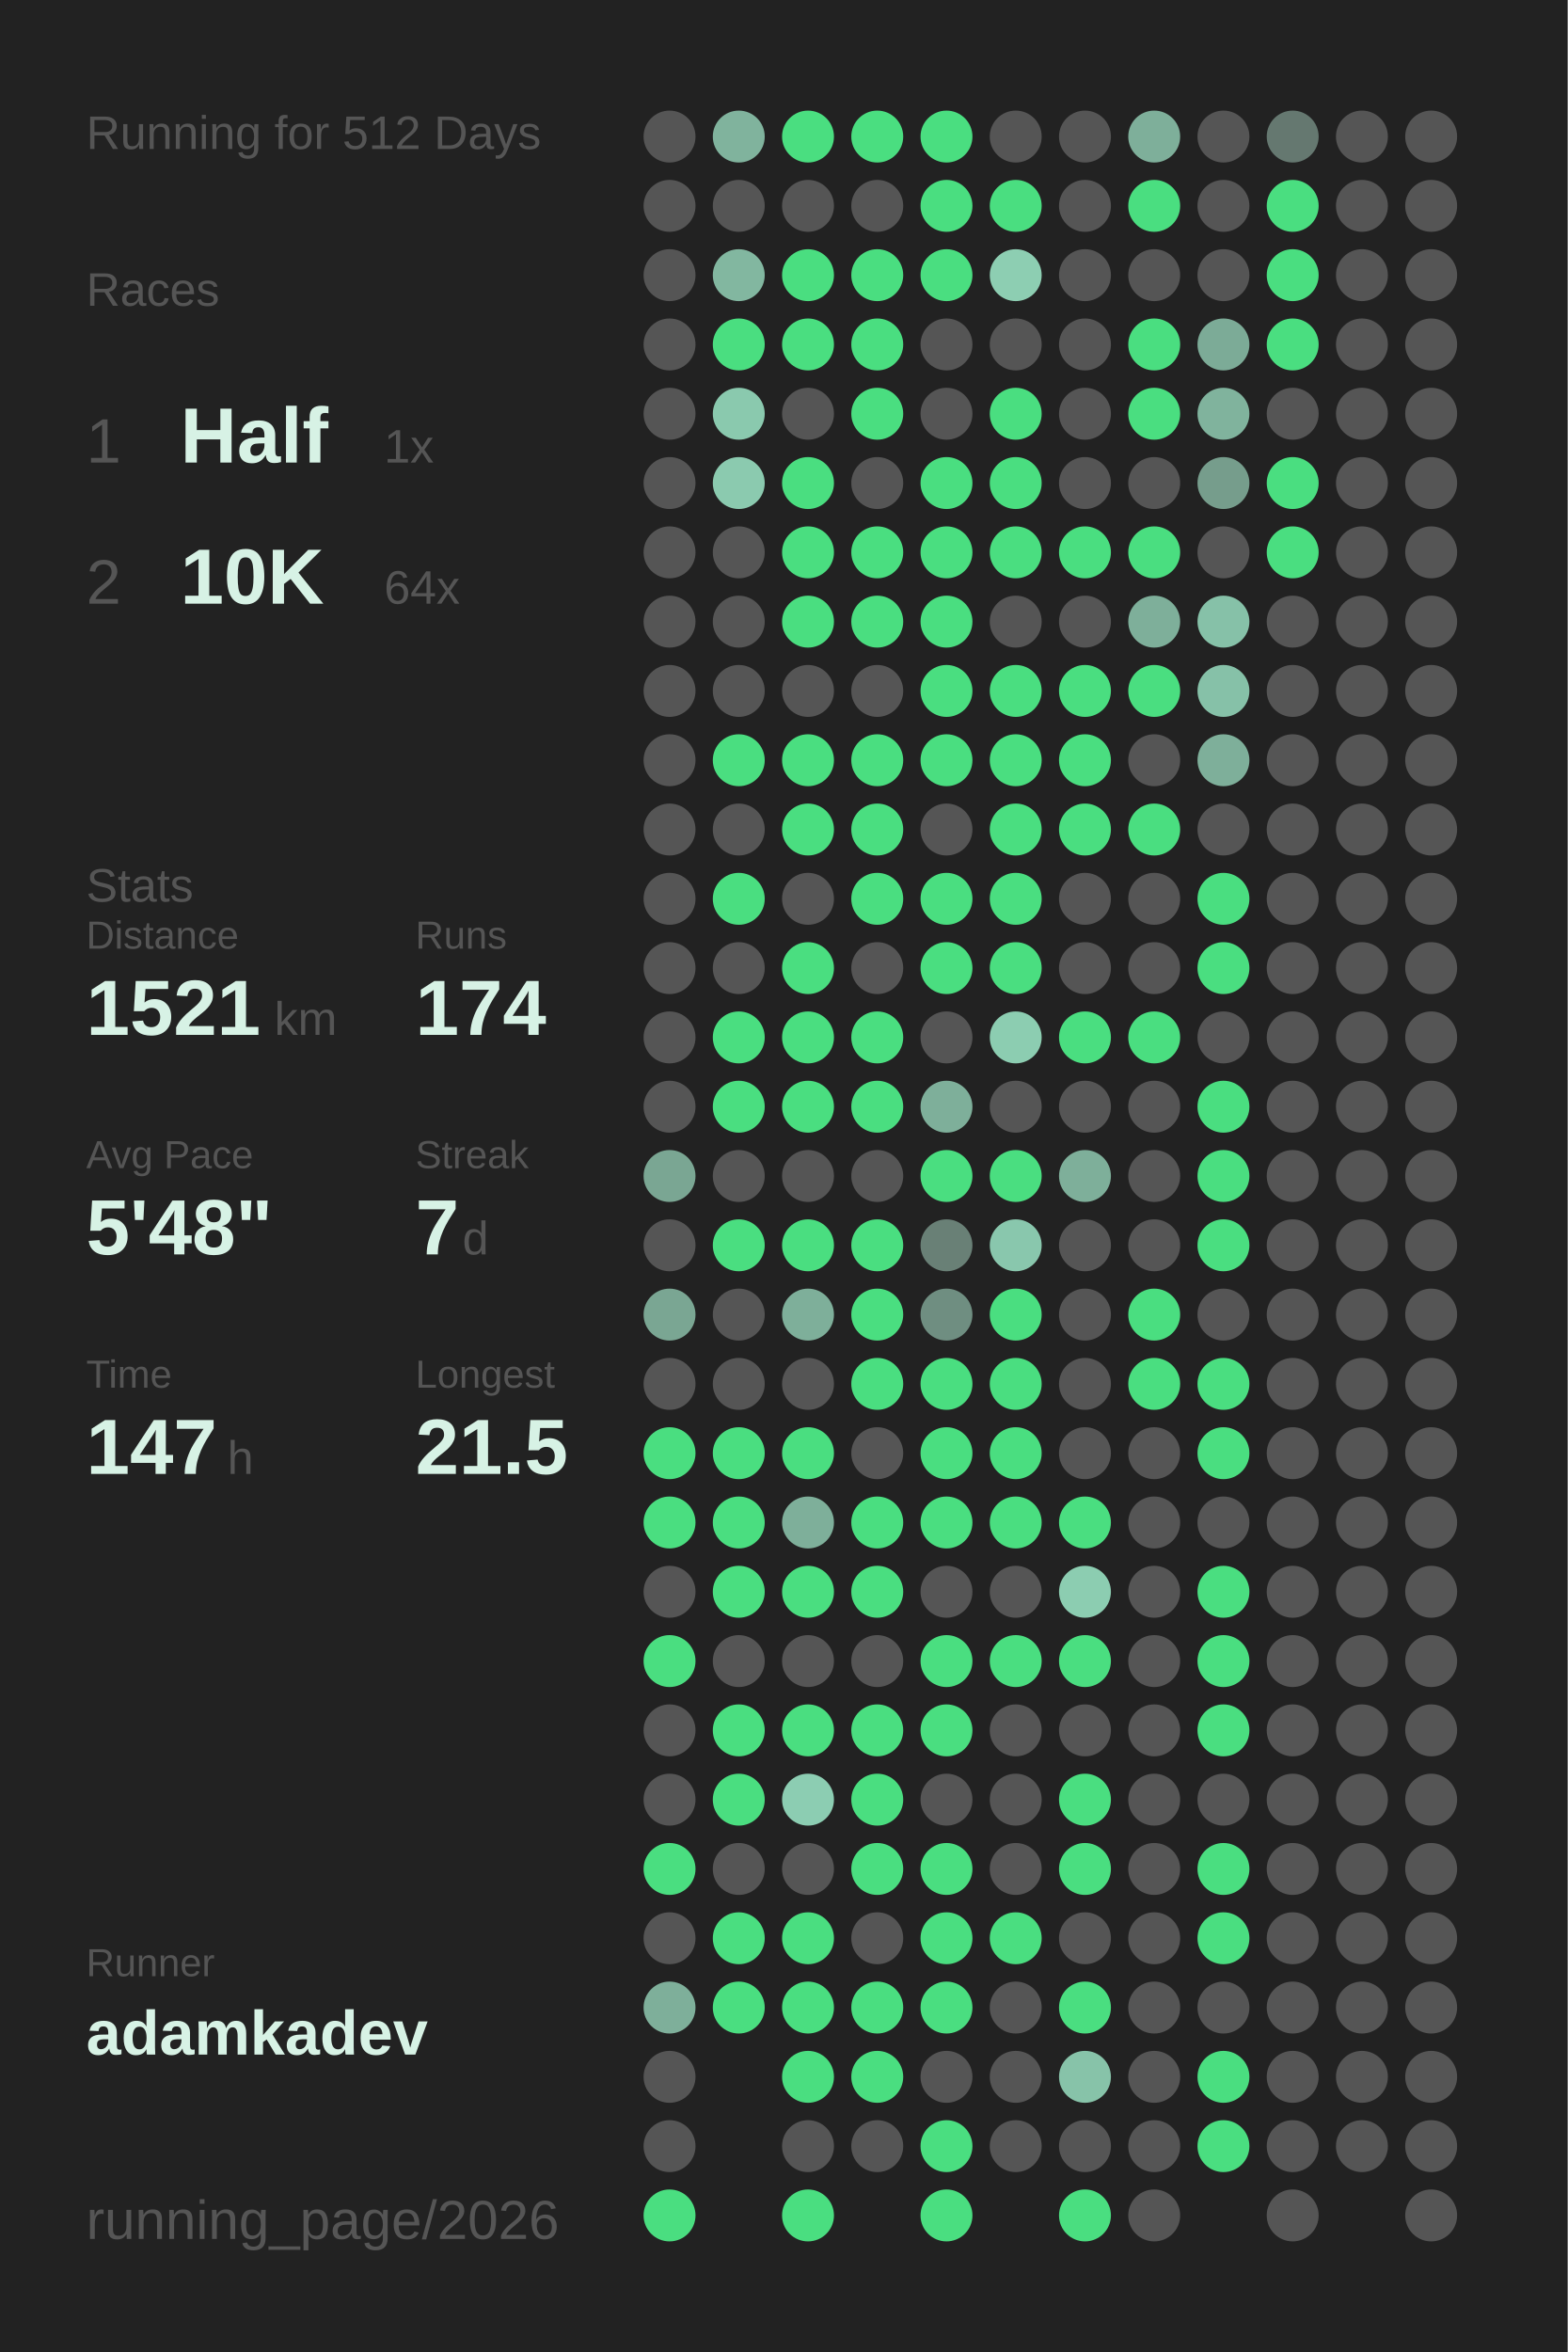
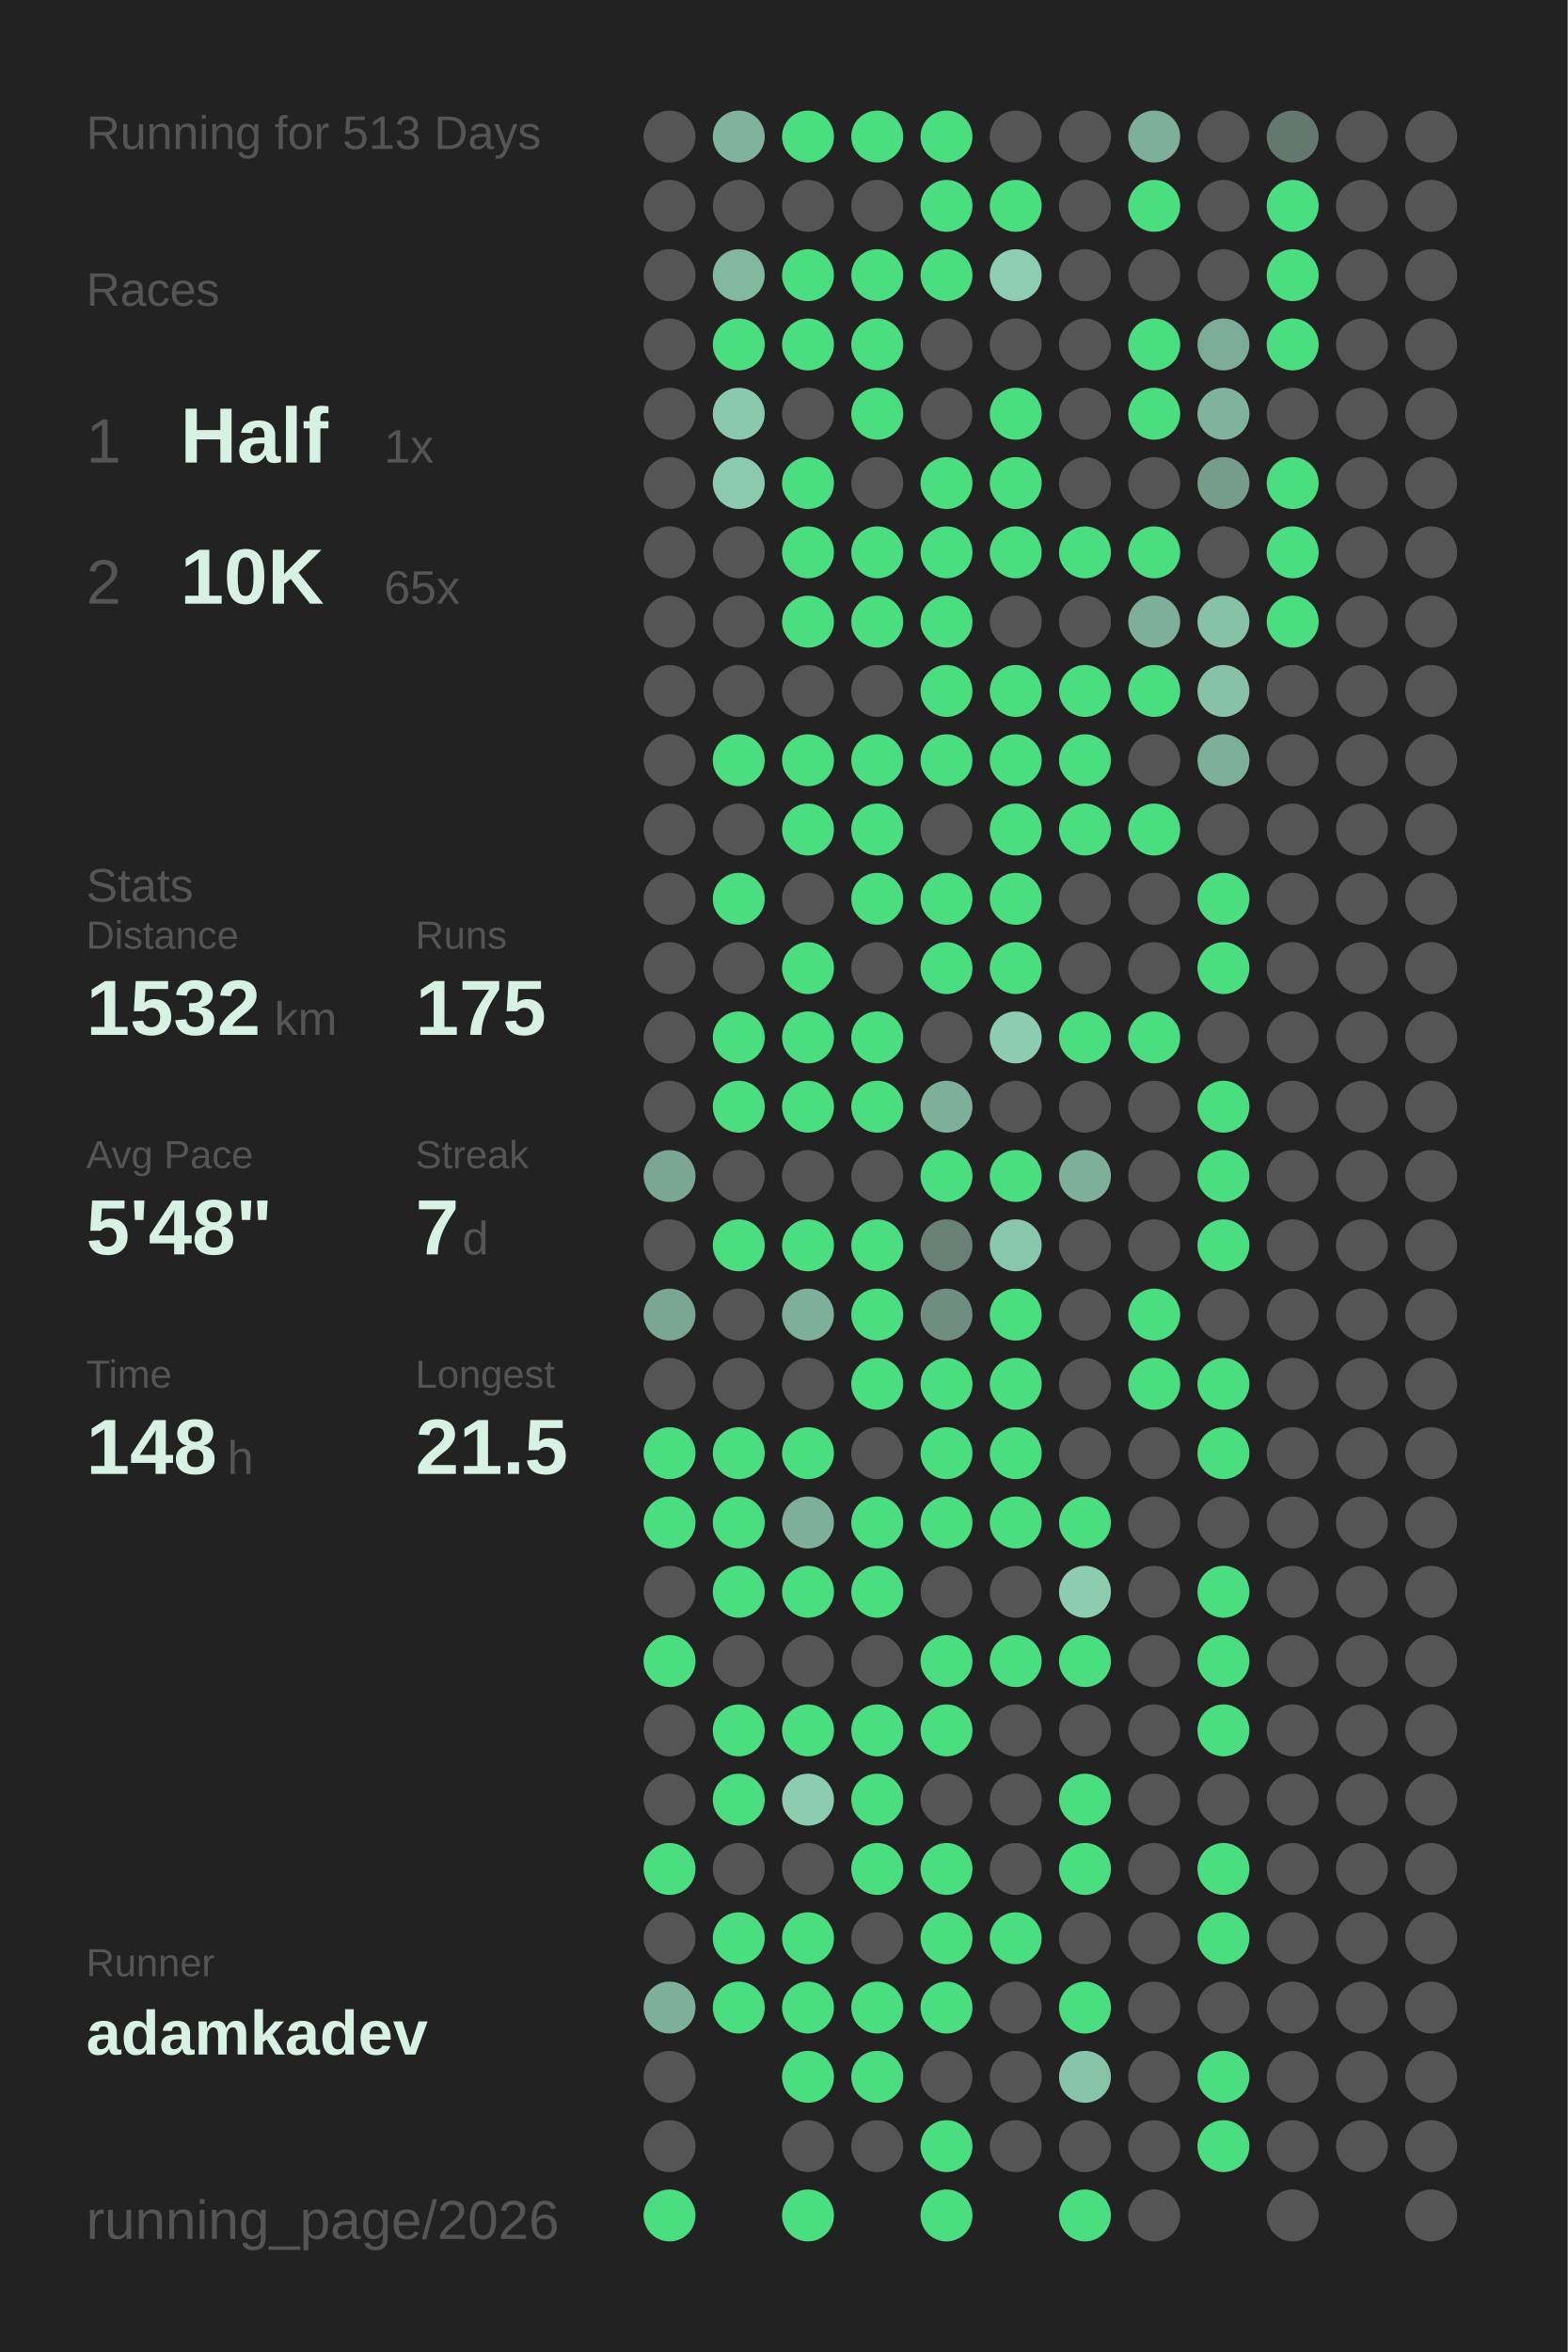
<svg xmlns="http://www.w3.org/2000/svg" baseProfile="full" height="300mm" version="1.1" viewBox="0,0,200,300" width="200mm">
  <defs />
  <rect fill="#222222" height="300" width="200" x="0" y="0" />
-   <text fill="#555555" style="font-size:6px; font-family:Arial;" x="11" y="19">Running for 512 Days</text>
+   <text fill="#555555" style="font-size:6px; font-family:Arial;" x="11" y="19">Running for 513 Days</text>
  <text fill="#555555" style="font-size:6px; font-family:Arial;" x="11" y="39">Races</text>
  <text fill="#555555" style="font-size:8px; font-family:Arial;" x="11" y="59">1</text>
  <text fill="#D7F2E5" style="font-size:10px; font-family:Arial; font-weight:bold;" x="23" y="59">Half</text>
  <text fill="#555555" style="font-size:6px; font-family:Arial;" x="49" y="59">1x</text>
  <text fill="#555555" style="font-size:8px; font-family:Arial;" x="11" y="77">2</text>
  <text fill="#D7F2E5" style="font-size:10px; font-family:Arial; font-weight:bold;" x="23" y="77">10K</text>
-   <text fill="#555555" style="font-size:6px; font-family:Arial;" x="49" y="77">64x</text>
+   <text fill="#555555" style="font-size:6px; font-family:Arial;" x="49" y="77">65x</text>
  <text fill="#555555" style="font-size:6px; font-family:Arial;" x="11" y="115">Stats</text>
  <text fill="#555555" style="font-size:5px; font-family:Arial;" x="11" y="121">Distance</text>
-   <text fill="#D7F2E5" style="font-size:10px; font-family:Arial; font-weight:bold;" x="11" y="132">1521</text>
+   <text fill="#D7F2E5" style="font-size:10px; font-family:Arial; font-weight:bold;" x="11" y="132">1532</text>
  <text fill="#555555" style="font-size:6px; font-family:Arial;" x="35" y="132">km</text>
  <text fill="#555555" style="font-size:5px; font-family:Arial;" x="53" y="121">Runs</text>
-   <text fill="#D7F2E5" style="font-size:10px; font-family:Arial; font-weight:bold;" x="53" y="132">174</text>
+   <text fill="#D7F2E5" style="font-size:10px; font-family:Arial; font-weight:bold;" x="53" y="132">175</text>
  <text fill="#555555" style="font-size:5px; font-family:Arial;" x="11" y="149">Avg Pace</text>
  <text fill="#D7F2E5" style="font-size:10px; font-family:Arial; font-weight:bold;" x="11" y="160">5'48"</text>
  <text fill="#555555" style="font-size:5px; font-family:Arial;" x="53" y="149">Streak</text>
  <text fill="#D7F2E5" style="font-size:10px; font-family:Arial; font-weight:bold;" x="53" y="160">7</text>
  <text fill="#555555" style="font-size:6px; font-family:Arial;" x="59" y="160">d</text>
  <text fill="#555555" style="font-size:5px; font-family:Arial;" x="11" y="177">Time</text>
-   <text fill="#D7F2E5" style="font-size:10px; font-family:Arial; font-weight:bold;" x="11" y="188">147</text>
+   <text fill="#D7F2E5" style="font-size:10px; font-family:Arial; font-weight:bold;" x="11" y="188">148</text>
  <text fill="#555555" style="font-size:6px; font-family:Arial;" x="29" y="188">h</text>
  <text fill="#555555" style="font-size:5px; font-family:Arial;" x="53" y="177">Longest</text>
  <text fill="#D7F2E5" style="font-size:10px; font-family:Arial; font-weight:bold;" x="53" y="188">21.5</text>
  <text fill="#555555" style="font-size:5px; font-family:Arial;" x="11" y="252.065">Runner</text>
  <text fill="#D7F2E5" style="font-size:8px; font-family:Arial; font-weight:bold;" x="11" y="262.065">adamkadev</text>
  <text fill="#555555" style="font-size:7px; font-family:Arial;" x="11" y="285.581">running_page/2026</text>
  <circle cx="85.417" cy="17.419" fill="#555555" r="3.312" />
  <circle cx="85.417" cy="26.258" fill="#555555" r="3.312" />
  <circle cx="85.417" cy="35.097" fill="#555555" r="3.312" />
  <circle cx="85.417" cy="43.935" fill="#555555" r="3.312" />
  <circle cx="85.417" cy="52.774" fill="#555555" r="3.312" />
  <circle cx="85.417" cy="61.613" fill="#555555" r="3.312" />
  <circle cx="85.417" cy="70.452" fill="#555555" r="3.312" />
  <circle cx="85.417" cy="79.29" fill="#555555" r="3.312" />
  <circle cx="85.417" cy="88.129" fill="#555555" r="3.312" />
  <circle cx="85.417" cy="96.968" fill="#555555" r="3.312" />
  <circle cx="85.417" cy="105.806" fill="#555555" r="3.312" />
  <circle cx="85.417" cy="114.645" fill="#555555" r="3.312" />
  <circle cx="85.417" cy="123.484" fill="#555555" r="3.312" />
  <circle cx="85.417" cy="132.323" fill="#555555" r="3.312" />
  <circle cx="85.417" cy="141.161" fill="#555555" r="3.312" />
  <circle cx="85.417" cy="150" fill="#7aa693" r="3.312" />
  <circle cx="85.417" cy="158.839" fill="#555555" r="3.312" />
  <circle cx="85.417" cy="167.677" fill="#7aa693" r="3.312" />
  <circle cx="85.417" cy="176.516" fill="#555555" r="3.312" />
  <circle cx="85.417" cy="185.355" fill="#4ADE80" r="3.312" />
  <circle cx="85.417" cy="194.194" fill="#4ADE80" r="3.312" />
  <circle cx="85.417" cy="203.032" fill="#555555" r="3.312" />
  <circle cx="85.417" cy="211.871" fill="#4ADE80" r="3.312" />
  <circle cx="85.417" cy="220.71" fill="#555555" r="3.312" />
  <circle cx="85.417" cy="229.548" fill="#555555" r="3.312" />
  <circle cx="85.417" cy="238.387" fill="#4ADE80" r="3.312" />
  <circle cx="85.417" cy="247.226" fill="#555555" r="3.312" />
  <circle cx="85.417" cy="256.065" fill="#7eaf9a" r="3.312" />
  <circle cx="85.417" cy="264.903" fill="#555555" r="3.312" />
  <circle cx="85.417" cy="273.742" fill="#555555" r="3.312" />
  <circle cx="85.417" cy="282.581" fill="#4ADE80" r="3.312" />
  <circle cx="94.25" cy="17.419" fill="#80b39d" r="3.312" />
  <circle cx="94.25" cy="26.258" fill="#555555" r="3.312" />
  <circle cx="94.25" cy="35.097" fill="#82b7a0" r="3.312" />
  <circle cx="94.25" cy="43.935" fill="#4ADE80" r="3.312" />
  <circle cx="94.25" cy="52.774" fill="#8ac9ae" r="3.312" />
  <circle cx="94.25" cy="61.613" fill="#8bcaaf" r="3.312" />
  <circle cx="94.25" cy="70.452" fill="#555555" r="3.312" />
  <circle cx="94.25" cy="79.29" fill="#555555" r="3.312" />
  <circle cx="94.25" cy="88.129" fill="#555555" r="3.312" />
  <circle cx="94.25" cy="96.968" fill="#4ADE80" r="3.312" />
  <circle cx="94.25" cy="105.806" fill="#555555" r="3.312" />
  <circle cx="94.25" cy="114.645" fill="#4ADE80" r="3.312" />
  <circle cx="94.25" cy="123.484" fill="#555555" r="3.312" />
  <circle cx="94.25" cy="132.323" fill="#4ADE80" r="3.312" />
  <circle cx="94.25" cy="141.161" fill="#4ADE80" r="3.312" />
  <circle cx="94.25" cy="150" fill="#555555" r="3.312" />
  <circle cx="94.25" cy="158.839" fill="#4ADE80" r="3.312" />
  <circle cx="94.25" cy="167.677" fill="#555555" r="3.312" />
  <circle cx="94.25" cy="176.516" fill="#555555" r="3.312" />
  <circle cx="94.25" cy="185.355" fill="#4ADE80" r="3.312" />
  <circle cx="94.25" cy="194.194" fill="#4ADE80" r="3.312" />
  <circle cx="94.25" cy="203.032" fill="#4ADE80" r="3.312" />
  <circle cx="94.25" cy="211.871" fill="#555555" r="3.312" />
  <circle cx="94.25" cy="220.71" fill="#4ADE80" r="3.312" />
  <circle cx="94.25" cy="229.548" fill="#4ADE80" r="3.312" />
  <circle cx="94.25" cy="238.387" fill="#555555" r="3.312" />
  <circle cx="94.25" cy="247.226" fill="#4ADE80" r="3.312" />
  <circle cx="94.25" cy="256.065" fill="#4ADE80" r="3.312" />
  <circle cx="103.083" cy="17.419" fill="#4ADE80" r="3.312" />
  <circle cx="103.083" cy="26.258" fill="#555555" r="3.312" />
  <circle cx="103.083" cy="35.097" fill="#4ADE80" r="3.312" />
  <circle cx="103.083" cy="43.935" fill="#4ADE80" r="3.312" />
  <circle cx="103.083" cy="52.774" fill="#555555" r="3.312" />
  <circle cx="103.083" cy="61.613" fill="#4ADE80" r="3.312" />
  <circle cx="103.083" cy="70.452" fill="#4ADE80" r="3.312" />
  <circle cx="103.083" cy="79.29" fill="#4ADE80" r="3.312" />
  <circle cx="103.083" cy="88.129" fill="#555555" r="3.312" />
  <circle cx="103.083" cy="96.968" fill="#4ADE80" r="3.312" />
  <circle cx="103.083" cy="105.806" fill="#4ADE80" r="3.312" />
  <circle cx="103.083" cy="114.645" fill="#555555" r="3.312" />
  <circle cx="103.083" cy="123.484" fill="#4ADE80" r="3.312" />
  <circle cx="103.083" cy="132.323" fill="#4ADE80" r="3.312" />
  <circle cx="103.083" cy="141.161" fill="#4ADE80" r="3.312" />
  <circle cx="103.083" cy="150" fill="#555555" r="3.312" />
  <circle cx="103.083" cy="158.839" fill="#4ADE80" r="3.312" />
  <circle cx="103.083" cy="167.677" fill="#7eaf9a" r="3.312" />
  <circle cx="103.083" cy="176.516" fill="#555555" r="3.312" />
  <circle cx="103.083" cy="185.355" fill="#4ADE80" r="3.312" />
  <circle cx="103.083" cy="194.194" fill="#7eaf9a" r="3.312" />
  <circle cx="103.083" cy="203.032" fill="#4ADE80" r="3.312" />
  <circle cx="103.083" cy="211.871" fill="#555555" r="3.312" />
  <circle cx="103.083" cy="220.71" fill="#4ADE80" r="3.312" />
  <circle cx="103.083" cy="229.548" fill="#8ccdb2" r="3.312" />
  <circle cx="103.083" cy="238.387" fill="#555555" r="3.312" />
  <circle cx="103.083" cy="247.226" fill="#4ADE80" r="3.312" />
  <circle cx="103.083" cy="256.065" fill="#4ADE80" r="3.312" />
  <circle cx="103.083" cy="264.903" fill="#4ADE80" r="3.312" />
  <circle cx="103.083" cy="273.742" fill="#555555" r="3.312" />
  <circle cx="103.083" cy="282.581" fill="#4ADE80" r="3.312" />
  <circle cx="111.917" cy="17.419" fill="#4ADE80" r="3.312" />
  <circle cx="111.917" cy="26.258" fill="#555555" r="3.312" />
  <circle cx="111.917" cy="35.097" fill="#4ADE80" r="3.312" />
  <circle cx="111.917" cy="43.935" fill="#4ADE80" r="3.312" />
  <circle cx="111.917" cy="52.774" fill="#4ADE80" r="3.312" />
  <circle cx="111.917" cy="61.613" fill="#555555" r="3.312" />
  <circle cx="111.917" cy="70.452" fill="#4ADE80" r="3.312" />
  <circle cx="111.917" cy="79.29" fill="#4ADE80" r="3.312" />
  <circle cx="111.917" cy="88.129" fill="#555555" r="3.312" />
  <circle cx="111.917" cy="96.968" fill="#4ADE80" r="3.312" />
  <circle cx="111.917" cy="105.806" fill="#4ADE80" r="3.312" />
  <circle cx="111.917" cy="114.645" fill="#4ADE80" r="3.312" />
  <circle cx="111.917" cy="123.484" fill="#555555" r="3.312" />
  <circle cx="111.917" cy="132.323" fill="#4ADE80" r="3.312" />
  <circle cx="111.917" cy="141.161" fill="#4ADE80" r="3.312" />
  <circle cx="111.917" cy="150" fill="#555555" r="3.312" />
  <circle cx="111.917" cy="158.839" fill="#4ADE80" r="3.312" />
  <circle cx="111.917" cy="167.677" fill="#4ADE80" r="3.312" />
  <circle cx="111.917" cy="176.516" fill="#4ADE80" r="3.312" />
  <circle cx="111.917" cy="185.355" fill="#555555" r="3.312" />
  <circle cx="111.917" cy="194.194" fill="#4ADE80" r="3.312" />
  <circle cx="111.917" cy="203.032" fill="#4ADE80" r="3.312" />
  <circle cx="111.917" cy="211.871" fill="#555555" r="3.312" />
  <circle cx="111.917" cy="220.71" fill="#4ADE80" r="3.312" />
  <circle cx="111.917" cy="229.548" fill="#4ADE80" r="3.312" />
  <circle cx="111.917" cy="238.387" fill="#4ADE80" r="3.312" />
  <circle cx="111.917" cy="247.226" fill="#555555" r="3.312" />
  <circle cx="111.917" cy="256.065" fill="#4ADE80" r="3.312" />
  <circle cx="111.917" cy="264.903" fill="#4ADE80" r="3.312" />
  <circle cx="111.917" cy="273.742" fill="#555555" r="3.312" />
  <circle cx="120.75" cy="17.419" fill="#4ADE80" r="3.312" />
  <circle cx="120.75" cy="26.258" fill="#4ADE80" r="3.312" />
  <circle cx="120.75" cy="35.097" fill="#4ADE80" r="3.312" />
  <circle cx="120.75" cy="43.935" fill="#555555" r="3.312" />
  <circle cx="120.75" cy="52.774" fill="#555555" r="3.312" />
  <circle cx="120.75" cy="61.613" fill="#4ADE80" r="3.312" />
  <circle cx="120.75" cy="70.452" fill="#4ADE80" r="3.312" />
  <circle cx="120.75" cy="79.29" fill="#4ADE80" r="3.312" />
  <circle cx="120.75" cy="88.129" fill="#4ADE80" r="3.312" />
  <circle cx="120.75" cy="96.968" fill="#4ADE80" r="3.312" />
  <circle cx="120.75" cy="105.806" fill="#555555" r="3.312" />
  <circle cx="120.75" cy="114.645" fill="#4ADE80" r="3.312" />
  <circle cx="120.75" cy="123.484" fill="#4ADE80" r="3.312" />
  <circle cx="120.75" cy="132.323" fill="#555555" r="3.312" />
  <circle cx="120.75" cy="141.161" fill="#7eaf9a" r="3.312" />
  <circle cx="120.75" cy="150" fill="#4ADE80" r="3.312" />
  <circle cx="120.75" cy="158.839" fill="#698076" r="3.312" />
  <circle cx="120.75" cy="167.677" fill="#6f8e81" r="3.312" />
  <circle cx="120.75" cy="176.516" fill="#4ADE80" r="3.312" />
  <circle cx="120.75" cy="185.355" fill="#4ADE80" r="3.312" />
  <circle cx="120.75" cy="194.194" fill="#4ADE80" r="3.312" />
  <circle cx="120.75" cy="203.032" fill="#555555" r="3.312" />
  <circle cx="120.75" cy="211.871" fill="#4ADE80" r="3.312" />
  <circle cx="120.75" cy="220.71" fill="#4ADE80" r="3.312" />
  <circle cx="120.75" cy="229.548" fill="#555555" r="3.312" />
  <circle cx="120.75" cy="238.387" fill="#4ADE80" r="3.312" />
  <circle cx="120.75" cy="247.226" fill="#4ADE80" r="3.312" />
  <circle cx="120.75" cy="256.065" fill="#4ADE80" r="3.312" />
  <circle cx="120.75" cy="264.903" fill="#555555" r="3.312" />
  <circle cx="120.75" cy="273.742" fill="#4ADE80" r="3.312" />
  <circle cx="120.75" cy="282.581" fill="#4ADE80" r="3.312" />
  <circle cx="129.583" cy="17.419" fill="#555555" r="3.312" />
  <circle cx="129.583" cy="26.258" fill="#4ADE80" r="3.312" />
  <circle cx="129.583" cy="35.097" fill="#8dceb2" r="3.312" />
  <circle cx="129.583" cy="43.935" fill="#555555" r="3.312" />
  <circle cx="129.583" cy="52.774" fill="#4ADE80" r="3.312" />
  <circle cx="129.583" cy="61.613" fill="#4ADE80" r="3.312" />
  <circle cx="129.583" cy="70.452" fill="#4ADE80" r="3.312" />
  <circle cx="129.583" cy="79.29" fill="#555555" r="3.312" />
  <circle cx="129.583" cy="88.129" fill="#4ADE80" r="3.312" />
  <circle cx="129.583" cy="96.968" fill="#4ADE80" r="3.312" />
  <circle cx="129.583" cy="105.806" fill="#4ADE80" r="3.312" />
  <circle cx="129.583" cy="114.645" fill="#4ADE80" r="3.312" />
  <circle cx="129.583" cy="123.484" fill="#4ADE80" r="3.312" />
  <circle cx="129.583" cy="132.323" fill="#8ccdb1" r="3.312" />
  <circle cx="129.583" cy="141.161" fill="#555555" r="3.312" />
  <circle cx="129.583" cy="150" fill="#4ADE80" r="3.312" />
  <circle cx="129.583" cy="158.839" fill="#89c7ad" r="3.312" />
  <circle cx="129.583" cy="167.677" fill="#4ADE80" r="3.312" />
  <circle cx="129.583" cy="176.516" fill="#4ADE80" r="3.312" />
  <circle cx="129.583" cy="185.355" fill="#4ADE80" r="3.312" />
  <circle cx="129.583" cy="194.194" fill="#4ADE80" r="3.312" />
  <circle cx="129.583" cy="203.032" fill="#555555" r="3.312" />
  <circle cx="129.583" cy="211.871" fill="#4ADE80" r="3.312" />
  <circle cx="129.583" cy="220.71" fill="#555555" r="3.312" />
  <circle cx="129.583" cy="229.548" fill="#555555" r="3.312" />
  <circle cx="129.583" cy="238.387" fill="#555555" r="3.312" />
  <circle cx="129.583" cy="247.226" fill="#4ADE80" r="3.312" />
  <circle cx="129.583" cy="256.065" fill="#555555" r="3.312" />
  <circle cx="129.583" cy="264.903" fill="#555555" r="3.312" />
  <circle cx="129.583" cy="273.742" fill="#555555" r="3.312" />
  <circle cx="138.417" cy="17.419" fill="#555555" r="3.312" />
  <circle cx="138.417" cy="26.258" fill="#555555" r="3.312" />
  <circle cx="138.417" cy="35.097" fill="#555555" r="3.312" />
  <circle cx="138.417" cy="43.935" fill="#555555" r="3.312" />
  <circle cx="138.417" cy="52.774" fill="#555555" r="3.312" />
  <circle cx="138.417" cy="61.613" fill="#555555" r="3.312" />
  <circle cx="138.417" cy="70.452" fill="#4ADE80" r="3.312" />
  <circle cx="138.417" cy="79.29" fill="#555555" r="3.312" />
  <circle cx="138.417" cy="88.129" fill="#4ADE80" r="3.312" />
  <circle cx="138.417" cy="96.968" fill="#4ADE80" r="3.312" />
  <circle cx="138.417" cy="105.806" fill="#4ADE80" r="3.312" />
  <circle cx="138.417" cy="114.645" fill="#555555" r="3.312" />
  <circle cx="138.417" cy="123.484" fill="#555555" r="3.312" />
  <circle cx="138.417" cy="132.323" fill="#4ADE80" r="3.312" />
  <circle cx="138.417" cy="141.161" fill="#555555" r="3.312" />
  <circle cx="138.417" cy="150" fill="#7eaf9a" r="3.312" />
  <circle cx="138.417" cy="158.839" fill="#555555" r="3.312" />
  <circle cx="138.417" cy="167.677" fill="#555555" r="3.312" />
  <circle cx="138.417" cy="176.516" fill="#555555" r="3.312" />
  <circle cx="138.417" cy="185.355" fill="#555555" r="3.312" />
  <circle cx="138.417" cy="194.194" fill="#4ADE80" r="3.312" />
  <circle cx="138.417" cy="203.032" fill="#8ccdb1" r="3.312" />
  <circle cx="138.417" cy="211.871" fill="#4ADE80" r="3.312" />
  <circle cx="138.417" cy="220.71" fill="#555555" r="3.312" />
  <circle cx="138.417" cy="229.548" fill="#4ADE80" r="3.312" />
  <circle cx="138.417" cy="238.387" fill="#4ADE80" r="3.312" />
  <circle cx="138.417" cy="247.226" fill="#555555" r="3.312" />
  <circle cx="138.417" cy="256.065" fill="#4ADE80" r="3.312" />
  <circle cx="138.417" cy="264.903" fill="#87c3a9" r="3.312" />
  <circle cx="138.417" cy="273.742" fill="#555555" r="3.312" />
  <circle cx="138.417" cy="282.581" fill="#4ADE80" r="3.312" />
  <circle cx="147.25" cy="17.419" fill="#7eaf9a" r="3.312" />
  <circle cx="147.25" cy="26.258" fill="#4ADE80" r="3.312" />
  <circle cx="147.25" cy="35.097" fill="#555555" r="3.312" />
  <circle cx="147.25" cy="43.935" fill="#4ADE80" r="3.312" />
  <circle cx="147.25" cy="52.774" fill="#4ADE80" r="3.312" />
  <circle cx="147.25" cy="61.613" fill="#555555" r="3.312" />
  <circle cx="147.25" cy="70.452" fill="#4ADE80" r="3.312" />
  <circle cx="147.25" cy="79.29" fill="#7eaf9a" r="3.312" />
  <circle cx="147.25" cy="88.129" fill="#4ADE80" r="3.312" />
  <circle cx="147.25" cy="96.968" fill="#555555" r="3.312" />
  <circle cx="147.25" cy="105.806" fill="#4ADE80" r="3.312" />
  <circle cx="147.25" cy="114.645" fill="#555555" r="3.312" />
  <circle cx="147.25" cy="123.484" fill="#555555" r="3.312" />
  <circle cx="147.25" cy="132.323" fill="#4ADE80" r="3.312" />
  <circle cx="147.25" cy="141.161" fill="#555555" r="3.312" />
  <circle cx="147.25" cy="150" fill="#555555" r="3.312" />
  <circle cx="147.25" cy="158.839" fill="#555555" r="3.312" />
  <circle cx="147.25" cy="167.677" fill="#4ADE80" r="3.312" />
  <circle cx="147.25" cy="176.516" fill="#4ADE80" r="3.312" />
  <circle cx="147.25" cy="185.355" fill="#555555" r="3.312" />
  <circle cx="147.25" cy="194.194" fill="#555555" r="3.312" />
  <circle cx="147.25" cy="203.032" fill="#555555" r="3.312" />
  <circle cx="147.25" cy="211.871" fill="#555555" r="3.312" />
  <circle cx="147.25" cy="220.71" fill="#555555" r="3.312" />
  <circle cx="147.25" cy="229.548" fill="#555555" r="3.312" />
  <circle cx="147.25" cy="238.387" fill="#555555" r="3.312" />
  <circle cx="147.25" cy="247.226" fill="#555555" r="3.312" />
  <circle cx="147.25" cy="256.065" fill="#555555" r="3.312" />
  <circle cx="147.25" cy="264.903" fill="#555555" r="3.312" />
  <circle cx="147.25" cy="273.742" fill="#555555" r="3.312" />
  <circle cx="147.25" cy="282.581" fill="#555555" r="3.312" />
  <circle cx="156.083" cy="17.419" fill="#555555" r="3.312" />
  <circle cx="156.083" cy="26.258" fill="#555555" r="3.312" />
  <circle cx="156.083" cy="35.097" fill="#555555" r="3.312" />
  <circle cx="156.083" cy="43.935" fill="#7cab97" r="3.312" />
  <circle cx="156.083" cy="52.774" fill="#80b39d" r="3.312" />
  <circle cx="156.083" cy="61.613" fill="#769d8c" r="3.312" />
  <circle cx="156.083" cy="70.452" fill="#555555" r="3.312" />
  <circle cx="156.083" cy="79.29" fill="#86c1a8" r="3.312" />
  <circle cx="156.083" cy="88.129" fill="#86c1a8" r="3.312" />
  <circle cx="156.083" cy="96.968" fill="#7eaf9a" r="3.312" />
  <circle cx="156.083" cy="105.806" fill="#555555" r="3.312" />
  <circle cx="156.083" cy="114.645" fill="#4ADE80" r="3.312" />
  <circle cx="156.083" cy="123.484" fill="#4ADE80" r="3.312" />
  <circle cx="156.083" cy="132.323" fill="#555555" r="3.312" />
  <circle cx="156.083" cy="141.161" fill="#4ADE80" r="3.312" />
  <circle cx="156.083" cy="150" fill="#4ADE80" r="3.312" />
  <circle cx="156.083" cy="158.839" fill="#4ADE80" r="3.312" />
  <circle cx="156.083" cy="167.677" fill="#555555" r="3.312" />
  <circle cx="156.083" cy="176.516" fill="#4ADE80" r="3.312" />
  <circle cx="156.083" cy="185.355" fill="#4ADE80" r="3.312" />
  <circle cx="156.083" cy="194.194" fill="#555555" r="3.312" />
  <circle cx="156.083" cy="203.032" fill="#4ADE80" r="3.312" />
  <circle cx="156.083" cy="211.871" fill="#4ADE80" r="3.312" />
  <circle cx="156.083" cy="220.71" fill="#4ADE80" r="3.312" />
  <circle cx="156.083" cy="229.548" fill="#555555" r="3.312" />
  <circle cx="156.083" cy="238.387" fill="#4ADE80" r="3.312" />
  <circle cx="156.083" cy="247.226" fill="#4ADE80" r="3.312" />
  <circle cx="156.083" cy="256.065" fill="#555555" r="3.312" />
  <circle cx="156.083" cy="264.903" fill="#4ADE80" r="3.312" />
  <circle cx="156.083" cy="273.742" fill="#4ADE80" r="3.312" />
  <circle cx="164.917" cy="17.419" fill="#657870" r="3.312" />
  <circle cx="164.917" cy="26.258" fill="#4ADE80" r="3.312" />
  <circle cx="164.917" cy="35.097" fill="#4ADE80" r="3.312" />
  <circle cx="164.917" cy="43.935" fill="#4ADE80" r="3.312" />
  <circle cx="164.917" cy="52.774" fill="#555555" r="3.312" />
  <circle cx="164.917" cy="61.613" fill="#4ADE80" r="3.312" />
  <circle cx="164.917" cy="70.452" fill="#4ADE80" r="3.312" />
-   <circle cx="164.917" cy="79.29" fill="#555555" r="3.312" />
+   <circle cx="164.917" cy="79.29" fill="#4ADE80" r="3.312" />
  <circle cx="164.917" cy="88.129" fill="#555555" r="3.312" />
  <circle cx="164.917" cy="96.968" fill="#555555" r="3.312" />
  <circle cx="164.917" cy="105.806" fill="#555555" r="3.312" />
  <circle cx="164.917" cy="114.645" fill="#555555" r="3.312" />
  <circle cx="164.917" cy="123.484" fill="#555555" r="3.312" />
  <circle cx="164.917" cy="132.323" fill="#555555" r="3.312" />
  <circle cx="164.917" cy="141.161" fill="#555555" r="3.312" />
  <circle cx="164.917" cy="150" fill="#555555" r="3.312" />
  <circle cx="164.917" cy="158.839" fill="#555555" r="3.312" />
  <circle cx="164.917" cy="167.677" fill="#555555" r="3.312" />
  <circle cx="164.917" cy="176.516" fill="#555555" r="3.312" />
  <circle cx="164.917" cy="185.355" fill="#555555" r="3.312" />
  <circle cx="164.917" cy="194.194" fill="#555555" r="3.312" />
  <circle cx="164.917" cy="203.032" fill="#555555" r="3.312" />
  <circle cx="164.917" cy="211.871" fill="#555555" r="3.312" />
  <circle cx="164.917" cy="220.71" fill="#555555" r="3.312" />
  <circle cx="164.917" cy="229.548" fill="#555555" r="3.312" />
  <circle cx="164.917" cy="238.387" fill="#555555" r="3.312" />
  <circle cx="164.917" cy="247.226" fill="#555555" r="3.312" />
  <circle cx="164.917" cy="256.065" fill="#555555" r="3.312" />
  <circle cx="164.917" cy="264.903" fill="#555555" r="3.312" />
  <circle cx="164.917" cy="273.742" fill="#555555" r="3.312" />
  <circle cx="164.917" cy="282.581" fill="#555555" r="3.312" />
  <circle cx="173.75" cy="17.419" fill="#555555" r="3.312" />
  <circle cx="173.75" cy="26.258" fill="#555555" r="3.312" />
  <circle cx="173.75" cy="35.097" fill="#555555" r="3.312" />
  <circle cx="173.75" cy="43.935" fill="#555555" r="3.312" />
  <circle cx="173.75" cy="52.774" fill="#555555" r="3.312" />
  <circle cx="173.75" cy="61.613" fill="#555555" r="3.312" />
  <circle cx="173.75" cy="70.452" fill="#555555" r="3.312" />
  <circle cx="173.75" cy="79.29" fill="#555555" r="3.312" />
  <circle cx="173.75" cy="88.129" fill="#555555" r="3.312" />
  <circle cx="173.75" cy="96.968" fill="#555555" r="3.312" />
  <circle cx="173.75" cy="105.806" fill="#555555" r="3.312" />
  <circle cx="173.75" cy="114.645" fill="#555555" r="3.312" />
  <circle cx="173.75" cy="123.484" fill="#555555" r="3.312" />
  <circle cx="173.75" cy="132.323" fill="#555555" r="3.312" />
  <circle cx="173.75" cy="141.161" fill="#555555" r="3.312" />
  <circle cx="173.75" cy="150" fill="#555555" r="3.312" />
  <circle cx="173.75" cy="158.839" fill="#555555" r="3.312" />
  <circle cx="173.75" cy="167.677" fill="#555555" r="3.312" />
  <circle cx="173.75" cy="176.516" fill="#555555" r="3.312" />
  <circle cx="173.75" cy="185.355" fill="#555555" r="3.312" />
  <circle cx="173.75" cy="194.194" fill="#555555" r="3.312" />
  <circle cx="173.75" cy="203.032" fill="#555555" r="3.312" />
  <circle cx="173.75" cy="211.871" fill="#555555" r="3.312" />
  <circle cx="173.75" cy="220.71" fill="#555555" r="3.312" />
  <circle cx="173.75" cy="229.548" fill="#555555" r="3.312" />
  <circle cx="173.75" cy="238.387" fill="#555555" r="3.312" />
  <circle cx="173.75" cy="247.226" fill="#555555" r="3.312" />
  <circle cx="173.75" cy="256.065" fill="#555555" r="3.312" />
  <circle cx="173.75" cy="264.903" fill="#555555" r="3.312" />
  <circle cx="173.75" cy="273.742" fill="#555555" r="3.312" />
  <circle cx="182.583" cy="17.419" fill="#555555" r="3.312" />
  <circle cx="182.583" cy="26.258" fill="#555555" r="3.312" />
  <circle cx="182.583" cy="35.097" fill="#555555" r="3.312" />
  <circle cx="182.583" cy="43.935" fill="#555555" r="3.312" />
  <circle cx="182.583" cy="52.774" fill="#555555" r="3.312" />
  <circle cx="182.583" cy="61.613" fill="#555555" r="3.312" />
  <circle cx="182.583" cy="70.452" fill="#555555" r="3.312" />
  <circle cx="182.583" cy="79.29" fill="#555555" r="3.312" />
  <circle cx="182.583" cy="88.129" fill="#555555" r="3.312" />
  <circle cx="182.583" cy="96.968" fill="#555555" r="3.312" />
  <circle cx="182.583" cy="105.806" fill="#555555" r="3.312" />
  <circle cx="182.583" cy="114.645" fill="#555555" r="3.312" />
  <circle cx="182.583" cy="123.484" fill="#555555" r="3.312" />
  <circle cx="182.583" cy="132.323" fill="#555555" r="3.312" />
  <circle cx="182.583" cy="141.161" fill="#555555" r="3.312" />
  <circle cx="182.583" cy="150" fill="#555555" r="3.312" />
  <circle cx="182.583" cy="158.839" fill="#555555" r="3.312" />
  <circle cx="182.583" cy="167.677" fill="#555555" r="3.312" />
  <circle cx="182.583" cy="176.516" fill="#555555" r="3.312" />
  <circle cx="182.583" cy="185.355" fill="#555555" r="3.312" />
  <circle cx="182.583" cy="194.194" fill="#555555" r="3.312" />
  <circle cx="182.583" cy="203.032" fill="#555555" r="3.312" />
  <circle cx="182.583" cy="211.871" fill="#555555" r="3.312" />
  <circle cx="182.583" cy="220.71" fill="#555555" r="3.312" />
  <circle cx="182.583" cy="229.548" fill="#555555" r="3.312" />
  <circle cx="182.583" cy="238.387" fill="#555555" r="3.312" />
  <circle cx="182.583" cy="247.226" fill="#555555" r="3.312" />
  <circle cx="182.583" cy="256.065" fill="#555555" r="3.312" />
  <circle cx="182.583" cy="264.903" fill="#555555" r="3.312" />
  <circle cx="182.583" cy="273.742" fill="#555555" r="3.312" />
  <circle cx="182.583" cy="282.581" fill="#555555" r="3.312" />
</svg>
